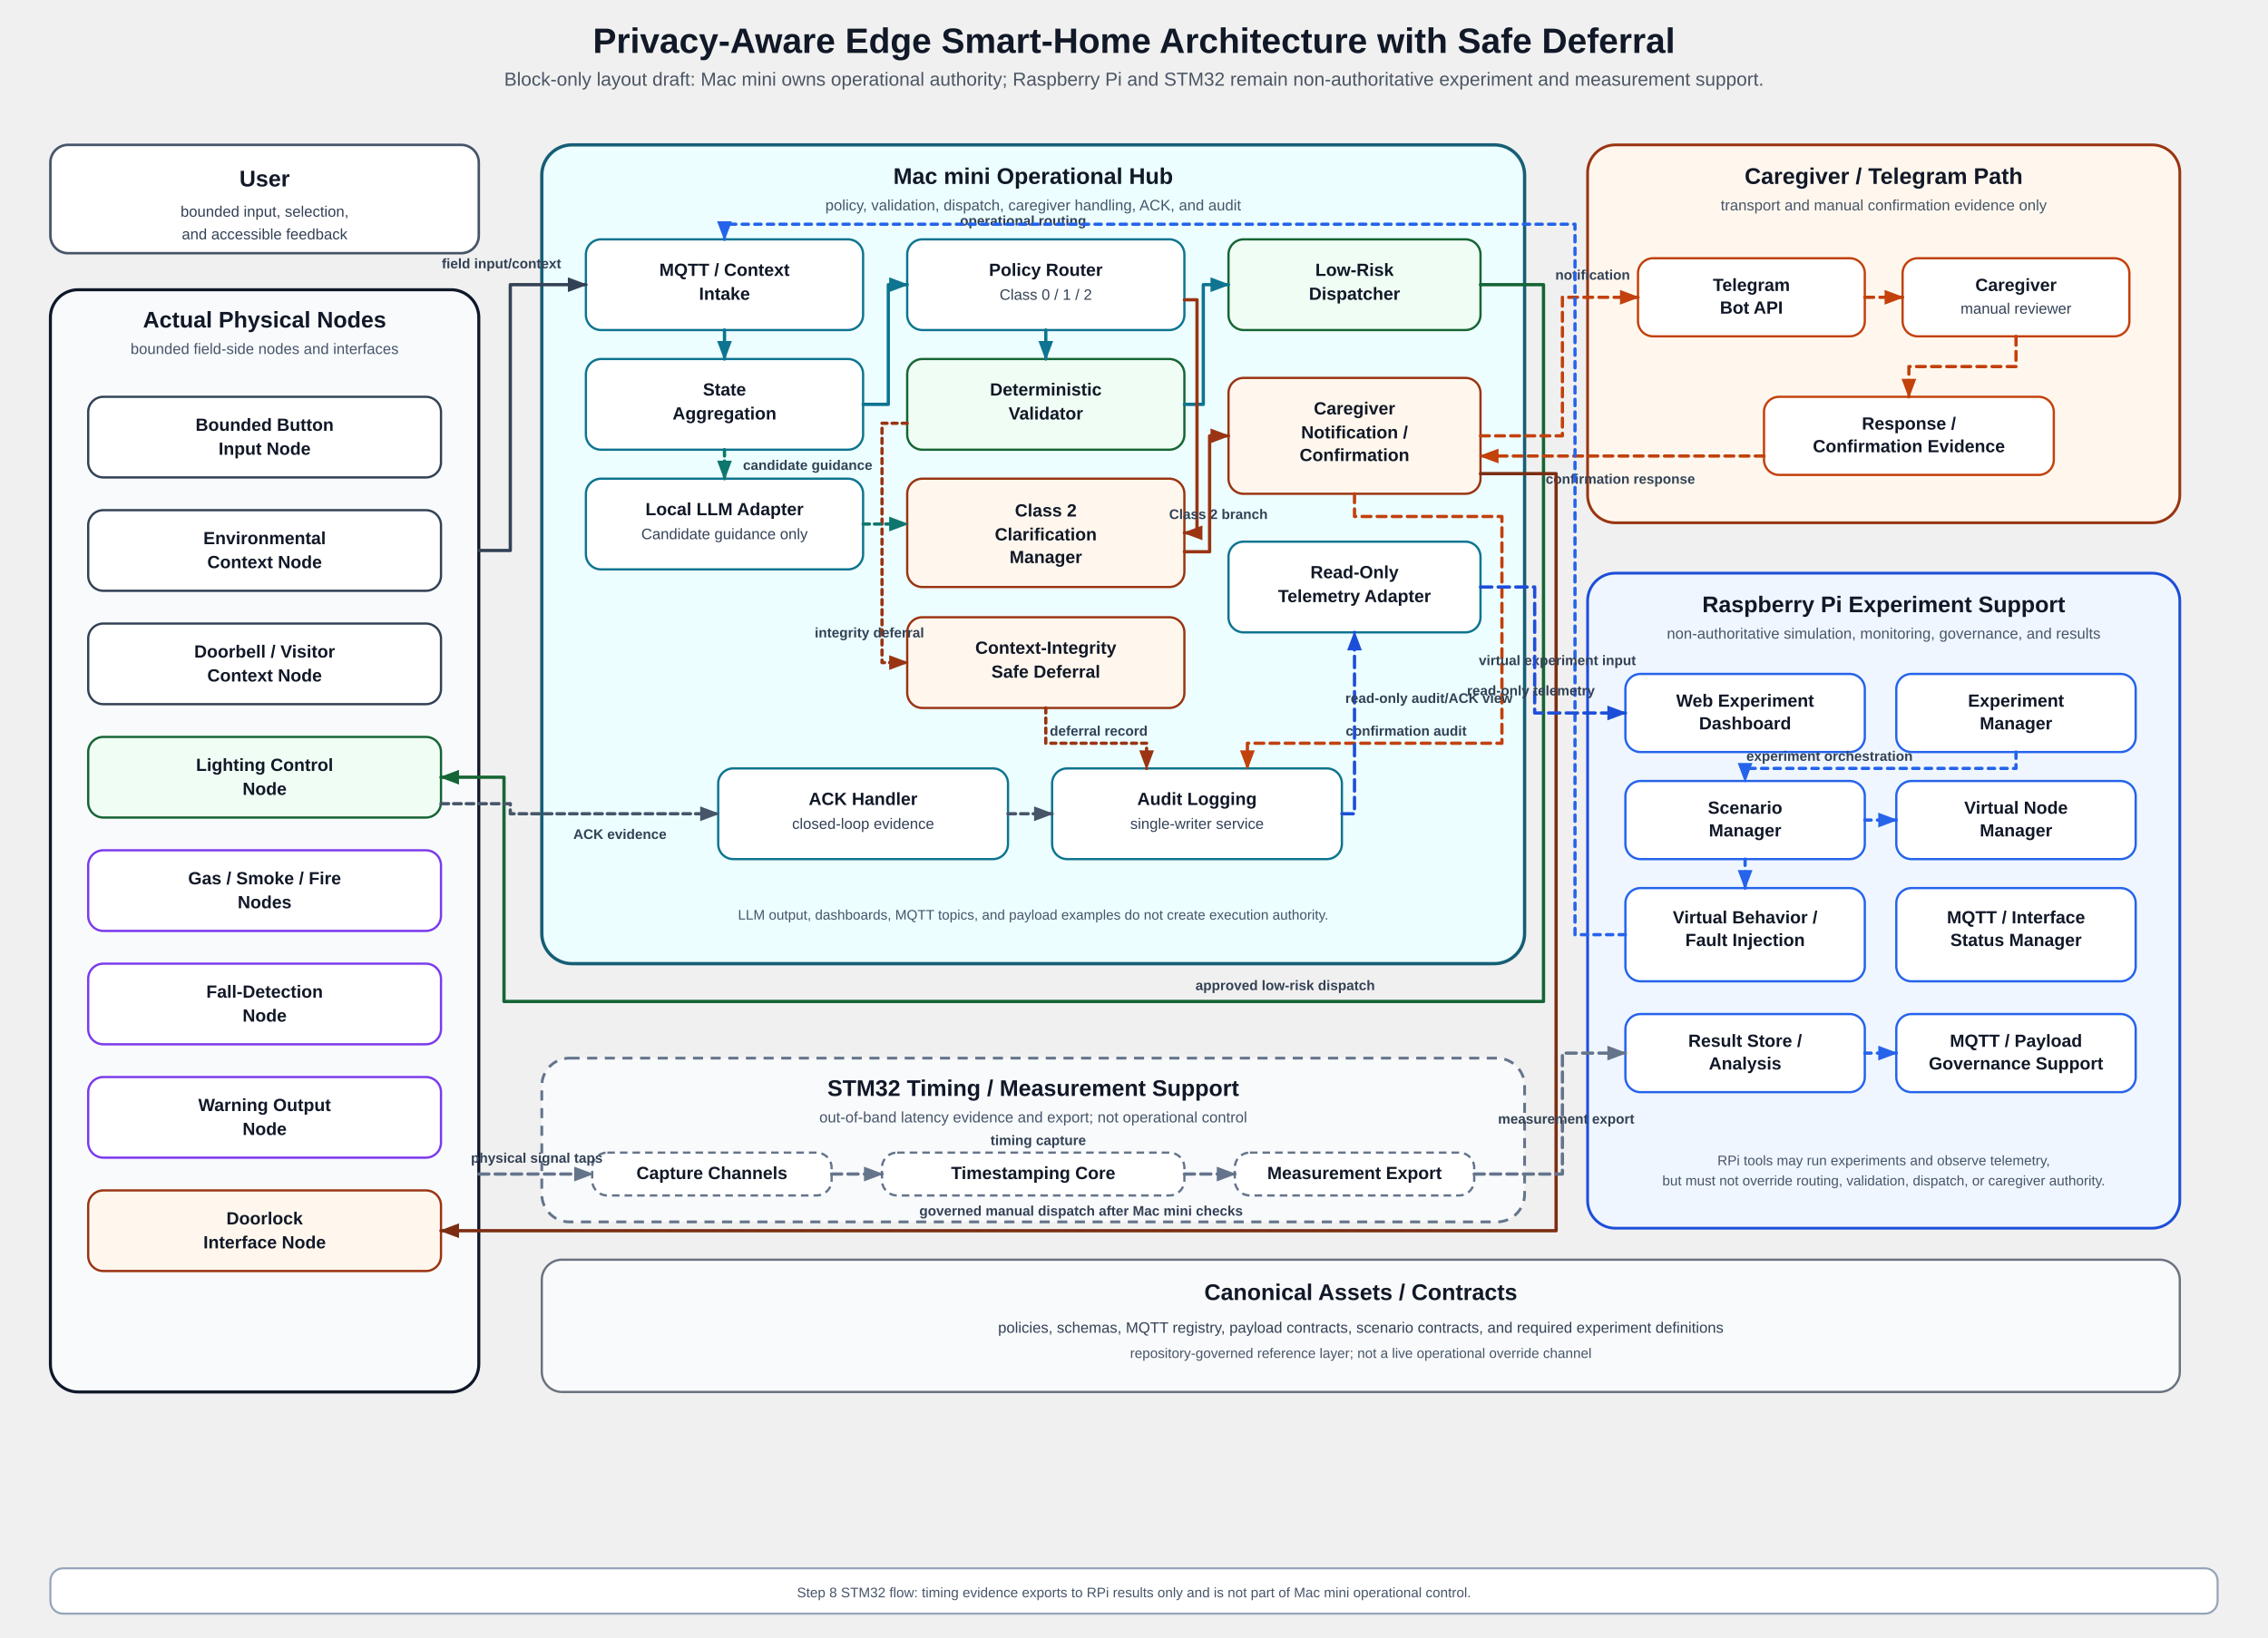
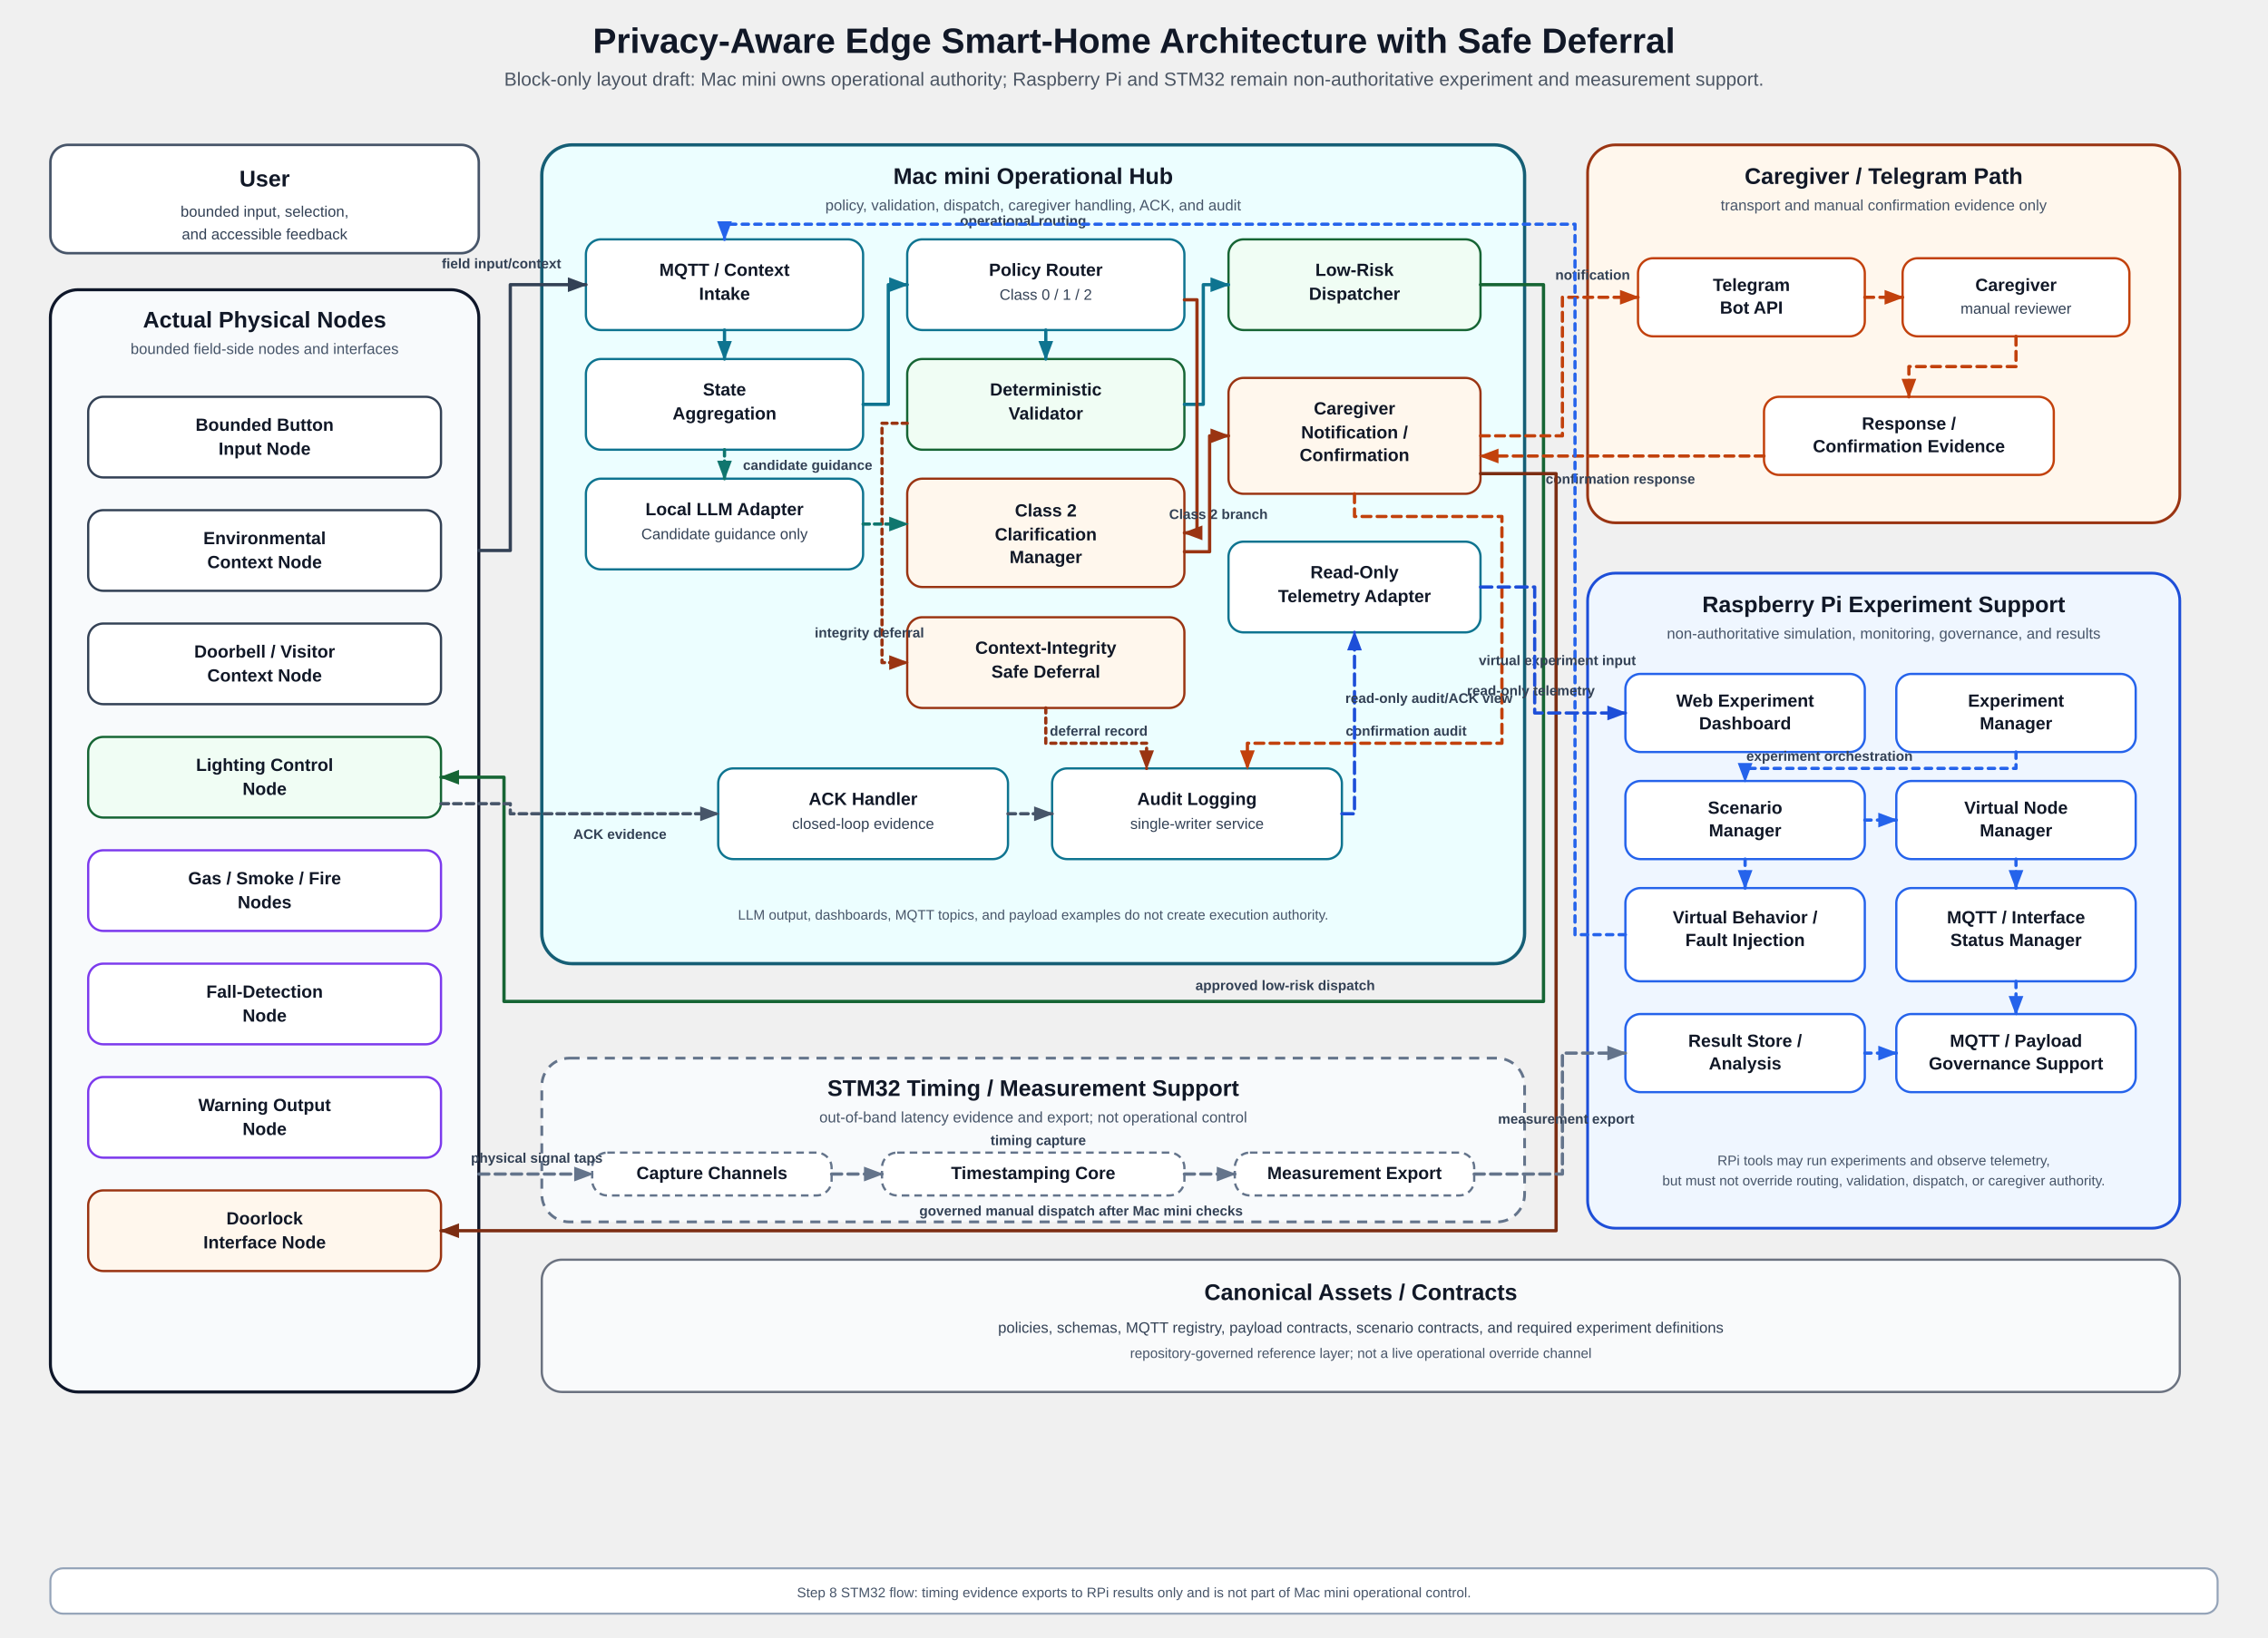
<svg xmlns="http://www.w3.org/2000/svg" width="1800" height="1300" viewBox="0 0 1800 1300">
  <defs>
    <style>
      .title { font: 700 28px Arial, sans-serif; fill: #111827; }
      .subtitle { font: 400 15px Arial, sans-serif; fill: #4b5563; }
      .area-title { font: 700 18px Arial, sans-serif; fill: #111827; }
      .area-note { font: 400 12px Arial, sans-serif; fill: #475569; }
      .label { font: 700 14px Arial, sans-serif; fill: #111827; }
      .small { font: 400 12px Arial, sans-serif; fill: #334155; }
      .tiny { font: 400 11px Arial, sans-serif; fill: #475569; }
      .actor { fill: #ffffff; stroke: #475569; stroke-width: 2; rx: 14; ry: 14; }
      .actual-area { fill: #f8fafc; stroke: #0f172a; stroke-width: 2.4; rx: 22; ry: 22; }
      .actual-block { fill: #ffffff; stroke: #334155; stroke-width: 1.8; rx: 12; ry: 12; }
      .experiment-area { fill: #f5f3ff; stroke: #6d28d9; stroke-width: 2.2; rx: 22; ry: 22; }
      .experiment-block { fill: #ffffff; stroke: #7c3aed; stroke-width: 1.8; rx: 12; ry: 12; }
      .mac-area { fill: #ecfeff; stroke: #155e75; stroke-width: 2.6; rx: 24; ry: 24; }
      .mac-block { fill: #ffffff; stroke: #0e7490; stroke-width: 1.8; rx: 12; ry: 12; }
      .safe-block { fill: #f0fdf4; stroke: #166534; stroke-width: 1.8; rx: 12; ry: 12; }
      .critical-block { fill: #fff7ed; stroke: #9a3412; stroke-width: 1.8; rx: 12; ry: 12; }
      .care-area { fill: #fff7ed; stroke: #9a3412; stroke-width: 2.2; rx: 22; ry: 22; }
      .care-block { fill: #ffffff; stroke: #c2410c; stroke-width: 1.8; rx: 12; ry: 12; }
      .rpi-area { fill: #eff6ff; stroke: #1d4ed8; stroke-width: 2.2; rx: 22; ry: 22; }
      .rpi-block { fill: #ffffff; stroke: #2563eb; stroke-width: 1.8; rx: 12; ry: 12; }
      .measure-area { fill: #f8fafc; stroke: #64748b; stroke-width: 2.2; stroke-dasharray: 8 6; rx: 22; ry: 22; }
      .measure-block { fill: #ffffff; stroke: #64748b; stroke-width: 1.8; stroke-dasharray: 6 4; rx: 12; ry: 12; }
      .asset-area { fill: #f9fafb; stroke: #6b7280; stroke-width: 1.8; rx: 16; ry: 16; }
      .footer { fill: #ffffff; stroke: #94a3b8; stroke-width: 1.6; rx: 10; ry: 10; }
      .arrow { fill: none; stroke-width: 2.6; stroke-linecap: round; stroke-linejoin: round; }
      .input-arrow { stroke: #334155; marker-end: url(#arrowhead-input); }
      .op-arrow { stroke: #0e7490; marker-end: url(#arrowhead-op); }
      .exec-arrow { stroke: #166534; marker-end: url(#arrowhead-exec); }
      .ack-arrow { stroke: #475569; stroke-dasharray: 6 4; marker-end: url(#arrowhead-ack); }
      .class2-arrow { stroke: #9a3412; marker-end: url(#arrowhead-class2); }
      .care-arrow { stroke: #c2410c; stroke-dasharray: 7 5; marker-end: url(#arrowhead-care); }
      .manual-arrow { stroke: #7c2d12; marker-end: url(#arrowhead-manual); }
      .llm-arrow { stroke: #0f766e; stroke-dasharray: 5 4; marker-end: url(#arrowhead-llm); }
      .deferral-arrow { stroke: #9a3412; stroke-dasharray: 4 4; marker-end: url(#arrowhead-deferral); }
      .rpi-arrow { stroke: #2563eb; stroke-dasharray: 5 5; marker-end: url(#arrowhead-rpi); }
      .telemetry-arrow { stroke: #1d4ed8; stroke-dasharray: 9 5; marker-end: url(#arrowhead-telemetry); }
      .measure-arrow { stroke: #64748b; stroke-dasharray: 8 5; marker-end: url(#arrowhead-measure); }
      .flow-label { font: 700 11px Arial, sans-serif; fill: #334155; }
    </style>
    <marker id="arrowhead-input" markerWidth="6" markerHeight="4.5" refX="5.5" refY="2.25" orient="auto">
      <polygon points="0 0, 6 2.25, 0 4.5" fill="#334155" />
    </marker>
    <marker id="arrowhead-op" markerWidth="6" markerHeight="4.5" refX="5.5" refY="2.25" orient="auto">
      <polygon points="0 0, 6 2.25, 0 4.5" fill="#0e7490" />
    </marker>
    <marker id="arrowhead-exec" markerWidth="6" markerHeight="4.5" refX="5.5" refY="2.25" orient="auto">
      <polygon points="0 0, 6 2.25, 0 4.5" fill="#166534" />
    </marker>
    <marker id="arrowhead-ack" markerWidth="6" markerHeight="4.5" refX="5.5" refY="2.25" orient="auto">
      <polygon points="0 0, 6 2.25, 0 4.5" fill="#475569" />
    </marker>
    <marker id="arrowhead-class2" markerWidth="6" markerHeight="4.5" refX="5.5" refY="2.25" orient="auto">
      <polygon points="0 0, 6 2.25, 0 4.5" fill="#9a3412" />
    </marker>
    <marker id="arrowhead-care" markerWidth="6" markerHeight="4.5" refX="5.5" refY="2.25" orient="auto">
      <polygon points="0 0, 6 2.25, 0 4.5" fill="#c2410c" />
    </marker>
    <marker id="arrowhead-manual" markerWidth="6" markerHeight="4.5" refX="5.5" refY="2.25" orient="auto">
      <polygon points="0 0, 6 2.25, 0 4.5" fill="#7c2d12" />
    </marker>
    <marker id="arrowhead-llm" markerWidth="6" markerHeight="4.5" refX="5.5" refY="2.25" orient="auto">
      <polygon points="0 0, 6 2.25, 0 4.5" fill="#0f766e" />
    </marker>
    <marker id="arrowhead-deferral" markerWidth="6" markerHeight="4.5" refX="5.5" refY="2.25" orient="auto">
      <polygon points="0 0, 6 2.25, 0 4.5" fill="#9a3412" />
    </marker>
    <marker id="arrowhead-rpi" markerWidth="6" markerHeight="4.5" refX="5.5" refY="2.25" orient="auto">
      <polygon points="0 0, 6 2.25, 0 4.5" fill="#2563eb" />
    </marker>
    <marker id="arrowhead-telemetry" markerWidth="6" markerHeight="4.5" refX="5.5" refY="2.25" orient="auto">
      <polygon points="0 0, 6 2.25, 0 4.5" fill="#1d4ed8" />
    </marker>
    <marker id="arrowhead-measure" markerWidth="6" markerHeight="4.5" refX="5.5" refY="2.25" orient="auto">
      <polygon points="0 0, 6 2.25, 0 4.5" fill="#64748b" />
    </marker>
  </defs>
  <text x="900" y="42" text-anchor="middle" class="title">Privacy-Aware Edge Smart-Home Architecture with Safe Deferral</text>
  <text x="900" y="68" text-anchor="middle" class="subtitle">Block-only layout draft: Mac mini owns operational authority; Raspberry Pi and STM32 remain non-authoritative experiment and measurement support.</text>
  <rect x="40" y="115" width="340" height="86" class="actor" />
  <text x="210" y="148" text-anchor="middle" class="area-title">User</text>
  <text x="210" y="172" text-anchor="middle" class="small">bounded input, selection,</text>
  <text x="210" y="190" text-anchor="middle" class="small">and accessible feedback</text>
  <rect x="40" y="230" width="340" height="875" class="actual-area" />
  <text x="210" y="260" text-anchor="middle" class="area-title">Actual Physical Nodes</text>
  <text x="210" y="281" text-anchor="middle" class="area-note">bounded field-side nodes and interfaces</text>
  <rect x="70" y="315" width="280" height="64" class="actual-block" />
  <text x="210" y="342" text-anchor="middle" class="label">Bounded Button</text>
  <text x="210" y="361" text-anchor="middle" class="label">Input Node</text>
  <rect x="70" y="405" width="280" height="64" class="actual-block" />
  <text x="210" y="432" text-anchor="middle" class="label">Environmental</text>
  <text x="210" y="451" text-anchor="middle" class="label">Context Node</text>
  <rect x="70" y="495" width="280" height="64" class="actual-block" />
  <text x="210" y="522" text-anchor="middle" class="label">Doorbell / Visitor</text>
  <text x="210" y="541" text-anchor="middle" class="label">Context Node</text>
  <rect x="70" y="585" width="280" height="64" class="safe-block" />
  <text x="210" y="612" text-anchor="middle" class="label">Lighting Control</text>
  <text x="210" y="631" text-anchor="middle" class="label">Node</text>
  <rect x="70" y="675" width="280" height="64" class="experiment-block" />
  <text x="210" y="702" text-anchor="middle" class="label">Gas / Smoke / Fire</text>
  <text x="210" y="721" text-anchor="middle" class="label">Nodes</text>
  <rect x="70" y="765" width="280" height="64" class="experiment-block" />
  <text x="210" y="792" text-anchor="middle" class="label">Fall-Detection</text>
  <text x="210" y="811" text-anchor="middle" class="label">Node</text>
  <rect x="70" y="855" width="280" height="64" class="experiment-block" />
  <text x="210" y="882" text-anchor="middle" class="label">Warning Output</text>
  <text x="210" y="901" text-anchor="middle" class="label">Node</text>
  <rect x="70" y="945" width="280" height="64" class="critical-block" />
  <text x="210" y="972" text-anchor="middle" class="label">Doorlock</text>
  <text x="210" y="991" text-anchor="middle" class="label">Interface Node</text>
  <rect x="430" y="115" width="780" height="650" class="mac-area" />
  <text x="820" y="146" text-anchor="middle" class="area-title">Mac mini Operational Hub</text>
  <text x="820" y="167" text-anchor="middle" class="area-note">policy, validation, dispatch, caregiver handling, ACK, and audit</text>
  <rect x="465" y="190" width="220" height="72" class="mac-block" />
  <text x="575" y="219" text-anchor="middle" class="label">MQTT / Context</text>
  <text x="575" y="238" text-anchor="middle" class="label">Intake</text>
  <rect x="465" y="285" width="220" height="72" class="mac-block" />
  <text x="575" y="314" text-anchor="middle" class="label">State</text>
  <text x="575" y="333" text-anchor="middle" class="label">Aggregation</text>
  <rect x="465" y="380" width="220" height="72" class="mac-block" />
  <text x="575" y="409" text-anchor="middle" class="label">Local LLM Adapter</text>
  <text x="575" y="428" text-anchor="middle" class="small">Candidate guidance only</text>
  <rect x="720" y="190" width="220" height="72" class="mac-block" />
  <text x="830" y="219" text-anchor="middle" class="label">Policy Router</text>
  <text x="830" y="238" text-anchor="middle" class="small">Class 0 / 1 / 2</text>
  <rect x="720" y="285" width="220" height="72" class="safe-block" />
  <text x="830" y="314" text-anchor="middle" class="label">Deterministic</text>
  <text x="830" y="333" text-anchor="middle" class="label">Validator</text>
  <rect x="720" y="380" width="220" height="86" class="critical-block" />
  <text x="830" y="410" text-anchor="middle" class="label">Class 2</text>
  <text x="830" y="429" text-anchor="middle" class="label">Clarification</text>
  <text x="830" y="447" text-anchor="middle" class="label">Manager</text>
  <rect x="720" y="490" width="220" height="72" class="critical-block" />
  <text x="830" y="519" text-anchor="middle" class="label">Context-Integrity</text>
  <text x="830" y="538" text-anchor="middle" class="label">Safe Deferral</text>
  <rect x="975" y="190" width="200" height="72" class="safe-block" />
  <text x="1075" y="219" text-anchor="middle" class="label">Low-Risk</text>
  <text x="1075" y="238" text-anchor="middle" class="label">Dispatcher</text>
  <rect x="975" y="300" width="200" height="92" class="critical-block" />
  <text x="1075" y="329" text-anchor="middle" class="label">Caregiver</text>
  <text x="1075" y="348" text-anchor="middle" class="label">Notification /</text>
  <text x="1075" y="366" text-anchor="middle" class="label">Confirmation</text>
  <rect x="975" y="430" width="200" height="72" class="mac-block" />
  <text x="1075" y="459" text-anchor="middle" class="label">Read-Only</text>
  <text x="1075" y="478" text-anchor="middle" class="label">Telemetry Adapter</text>
  <rect x="570" y="610" width="230" height="72" class="mac-block" />
  <text x="685" y="639" text-anchor="middle" class="label">ACK Handler</text>
  <text x="685" y="658" text-anchor="middle" class="small">closed-loop evidence</text>
  <rect x="835" y="610" width="230" height="72" class="mac-block" />
  <text x="950" y="639" text-anchor="middle" class="label">Audit Logging</text>
  <text x="950" y="658" text-anchor="middle" class="small">single-writer service</text>
  <text x="820" y="730" text-anchor="middle" class="tiny">LLM output, dashboards, MQTT topics, and payload examples do not create execution authority.</text>
  <rect x="1260" y="115" width="470" height="300" class="care-area" />
  <text x="1495" y="146" text-anchor="middle" class="area-title">Caregiver / Telegram Path</text>
  <text x="1495" y="167" text-anchor="middle" class="area-note">transport and manual confirmation evidence only</text>
  <rect x="1300" y="205" width="180" height="62" class="care-block" />
  <text x="1390" y="231" text-anchor="middle" class="label">Telegram</text>
  <text x="1390" y="249" text-anchor="middle" class="label">Bot API</text>
  <rect x="1510" y="205" width="180" height="62" class="care-block" />
  <text x="1600" y="231" text-anchor="middle" class="label">Caregiver</text>
  <text x="1600" y="249" text-anchor="middle" class="small">manual reviewer</text>
  <rect x="1400" y="315" width="230" height="62" class="care-block" />
  <text x="1515" y="341" text-anchor="middle" class="label">Response /</text>
  <text x="1515" y="359" text-anchor="middle" class="label">Confirmation Evidence</text>
  <rect x="1260" y="455" width="470" height="520" class="rpi-area" />
  <text x="1495" y="486" text-anchor="middle" class="area-title">Raspberry Pi Experiment Support</text>
  <text x="1495" y="507" text-anchor="middle" class="area-note">non-authoritative simulation, monitoring, governance, and results</text>
  <rect x="1290" y="535" width="190" height="62" class="rpi-block" />
  <text x="1385" y="561" text-anchor="middle" class="label">Web Experiment</text>
  <text x="1385" y="579" text-anchor="middle" class="label">Dashboard</text>
  <rect x="1505" y="535" width="190" height="62" class="rpi-block" />
  <text x="1600" y="561" text-anchor="middle" class="label">Experiment</text>
  <text x="1600" y="579" text-anchor="middle" class="label">Manager</text>
  <rect x="1290" y="620" width="190" height="62" class="rpi-block" />
  <text x="1385" y="646" text-anchor="middle" class="label">Scenario</text>
  <text x="1385" y="664" text-anchor="middle" class="label">Manager</text>
  <rect x="1505" y="620" width="190" height="62" class="rpi-block" />
  <text x="1600" y="646" text-anchor="middle" class="label">Virtual Node</text>
  <text x="1600" y="664" text-anchor="middle" class="label">Manager</text>
  <rect x="1290" y="705" width="190" height="74" class="rpi-block" />
  <text x="1385" y="733" text-anchor="middle" class="label">Virtual Behavior /</text>
  <text x="1385" y="751" text-anchor="middle" class="label">Fault Injection</text>
  <rect x="1505" y="705" width="190" height="74" class="rpi-block" />
  <text x="1600" y="733" text-anchor="middle" class="label">MQTT / Interface</text>
  <text x="1600" y="751" text-anchor="middle" class="label">Status Manager</text>
  <rect x="1290" y="805" width="190" height="62" class="rpi-block" />
  <text x="1385" y="831" text-anchor="middle" class="label">Result Store /</text>
  <text x="1385" y="849" text-anchor="middle" class="label">Analysis</text>
  <rect x="1505" y="805" width="190" height="62" class="rpi-block" />
  <text x="1600" y="831" text-anchor="middle" class="label">MQTT / Payload</text>
  <text x="1600" y="849" text-anchor="middle" class="label">Governance Support</text>
  <text x="1495" y="925" text-anchor="middle" class="tiny">RPi tools may run experiments and observe telemetry,</text>
  <text x="1495" y="941" text-anchor="middle" class="tiny">but must not override routing, validation, dispatch, or caregiver authority.</text>
  <rect x="430" y="840" width="780" height="130" class="measure-area" />
  <text x="820" y="870" text-anchor="middle" class="area-title">STM32 Timing / Measurement Support</text>
  <text x="820" y="891" text-anchor="middle" class="area-note">out-of-band latency evidence and export; not operational control</text>
  <rect x="470" y="915" width="190" height="34" class="measure-block" />
  <text x="565" y="936" text-anchor="middle" class="label">Capture Channels</text>
  <rect x="700" y="915" width="240" height="34" class="measure-block" />
  <text x="820" y="936" text-anchor="middle" class="label">Timestamping Core</text>
  <rect x="980" y="915" width="190" height="34" class="measure-block" />
  <text x="1075" y="936" text-anchor="middle" class="label">Measurement Export</text>
  <rect x="430" y="1000" width="1300" height="105" class="asset-area" />
  <text x="1080" y="1032" text-anchor="middle" class="area-title">Canonical Assets / Contracts</text>
  <text x="1080" y="1058" text-anchor="middle" class="small">policies, schemas, MQTT registry, payload contracts, scenario contracts, and required experiment definitions</text>
  <text x="1080" y="1078" text-anchor="middle" class="tiny">repository-governed reference layer; not a live operational override channel</text>
  <path d="M380 437 H405 V226 H465" class="arrow input-arrow" />
  <text x="398" y="213" text-anchor="middle" class="flow-label">field input/context</text>
  <path d="M575 262 V285" class="arrow op-arrow" />
  <path d="M685 321 H705 V226 H720" class="arrow op-arrow" />
  <path d="M830 262 V285" class="arrow op-arrow" />
  <path d="M940 321 H955 V226 H975" class="arrow op-arrow" />
  <text x="812" y="179" text-anchor="middle" class="flow-label">operational routing</text>
  <path d="M1175 226 H1225 V795 H400 V617 H350" class="arrow exec-arrow" />
  <text x="1020" y="786" text-anchor="middle" class="flow-label">approved low-risk dispatch</text>
  <path d="M350 638 H405 V646 H570" class="arrow ack-arrow" />
  <path d="M800 646 H835" class="arrow ack-arrow" />
  <text x="492" y="666" text-anchor="middle" class="flow-label">ACK evidence</text>
  <path d="M940 238 H950 V423 H940" class="arrow class2-arrow" />
  <text x="967" y="412" text-anchor="middle" class="flow-label">Class 2 branch</text>
  <path d="M720 336 H700 V526 H720" class="arrow deferral-arrow" />
  <text x="690" y="506" text-anchor="middle" class="flow-label">integrity deferral</text>
  <path d="M940 438 H960 V346 H975" class="arrow class2-arrow" />
  <path d="M1175 346 H1240 V236 H1300" class="arrow care-arrow" />
  <path d="M1480 236 H1510" class="arrow care-arrow" />
  <path d="M1600 267 V291 H1515 V315" class="arrow care-arrow" />
  <path d="M1400 362 H1175" class="arrow care-arrow" />
  <text x="1264" y="222" text-anchor="middle" class="flow-label">notification</text>
  <text x="1286" y="384" text-anchor="middle" class="flow-label">confirmation response</text>
  <path d="M1175 376 H1235 V977 H350" class="arrow manual-arrow" />
  <text x="858" y="965" text-anchor="middle" class="flow-label">governed manual dispatch after Mac mini checks</text>
  <path d="M1075 392 V410 H1192 V590 H990 V610" class="arrow care-arrow" />
  <text x="1116" y="584" text-anchor="middle" class="flow-label">confirmation audit</text>
  <path d="M575 357 V380" class="arrow llm-arrow" />
  <path d="M685 416 H720" class="arrow llm-arrow" />
  <text x="641" y="373" text-anchor="middle" class="flow-label">candidate guidance</text>
  <path d="M830 562 V590 H910 V610" class="arrow deferral-arrow" />
  <text x="872" y="584" text-anchor="middle" class="flow-label">deferral record</text>
  <path d="M1065 646 H1075 V502" class="arrow telemetry-arrow" />
  <text x="1134" y="558" text-anchor="middle" class="flow-label">read-only audit/ACK view</text>
  <path d="M1600 597 V610 H1385 V620" class="arrow rpi-arrow" />
  <path d="M1480 651 H1505" class="arrow rpi-arrow" />
+   <path d="M1600 682 V705" class="arrow rpi-arrow" />
  <path d="M1385 682 V705" class="arrow rpi-arrow" />
+   <path d="M1600 779 V805" class="arrow rpi-arrow" />
  <path d="M1480 836 H1505" class="arrow rpi-arrow" />
  <text x="1452" y="604" text-anchor="middle" class="flow-label">experiment orchestration</text>
  <path d="M1290 742 H1250 V178 H575 V190" class="arrow rpi-arrow" />
  <text x="1236" y="528" text-anchor="middle" class="flow-label">virtual experiment input</text>
  <path d="M1175 466 H1218 V566 H1290" class="arrow telemetry-arrow" />
  <text x="1215" y="552" text-anchor="middle" class="flow-label">read-only telemetry</text>
  <path d="M380 932 H470" class="arrow measure-arrow" />
  <text x="426" y="923" text-anchor="middle" class="flow-label">physical signal taps</text>
  <path d="M660 932 H700" class="arrow measure-arrow" />
  <path d="M940 932 H980" class="arrow measure-arrow" />
  <text x="824" y="909" text-anchor="middle" class="flow-label">timing capture</text>
  <path d="M1170 932 H1240 V836 H1290" class="arrow measure-arrow" />
  <text x="1243" y="892" text-anchor="middle" class="flow-label">measurement export</text>
  <rect x="40" y="1245" width="1720" height="36" class="footer" />
  <text x="900" y="1268" text-anchor="middle" class="tiny">Step 8 STM32 flow: timing evidence exports to RPi results only and is not part of Mac mini operational control.</text>
</svg>
